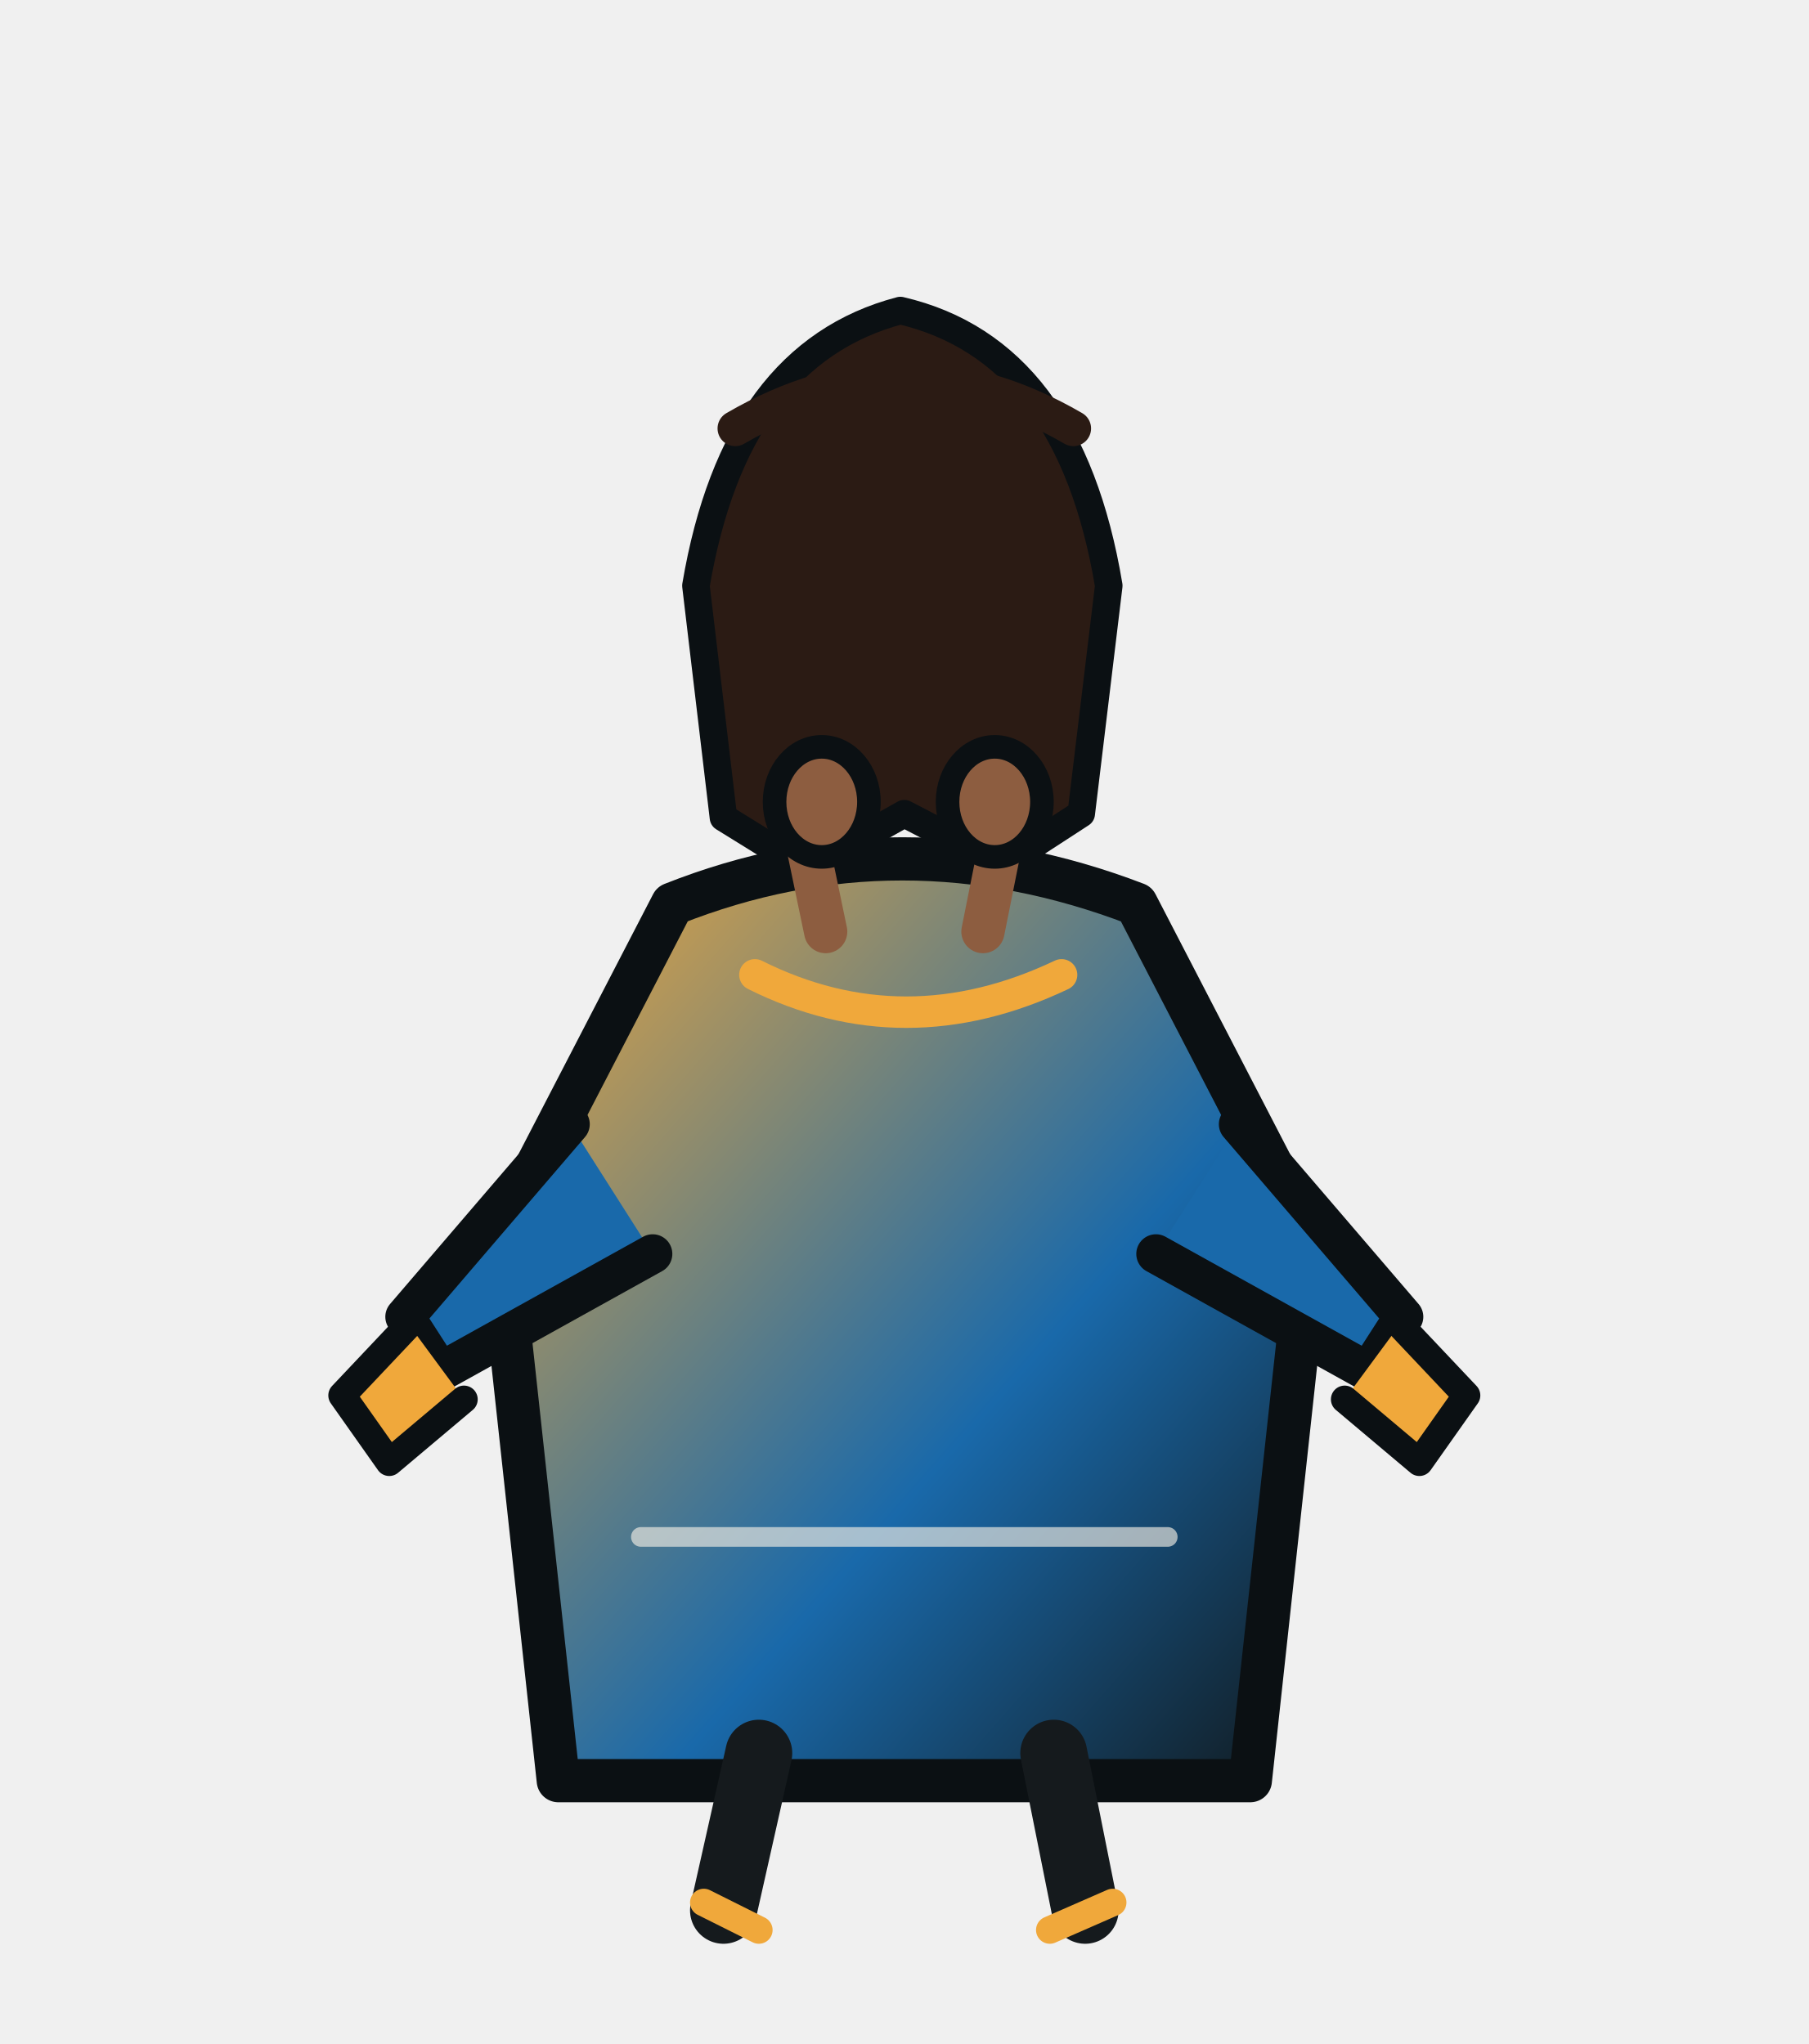
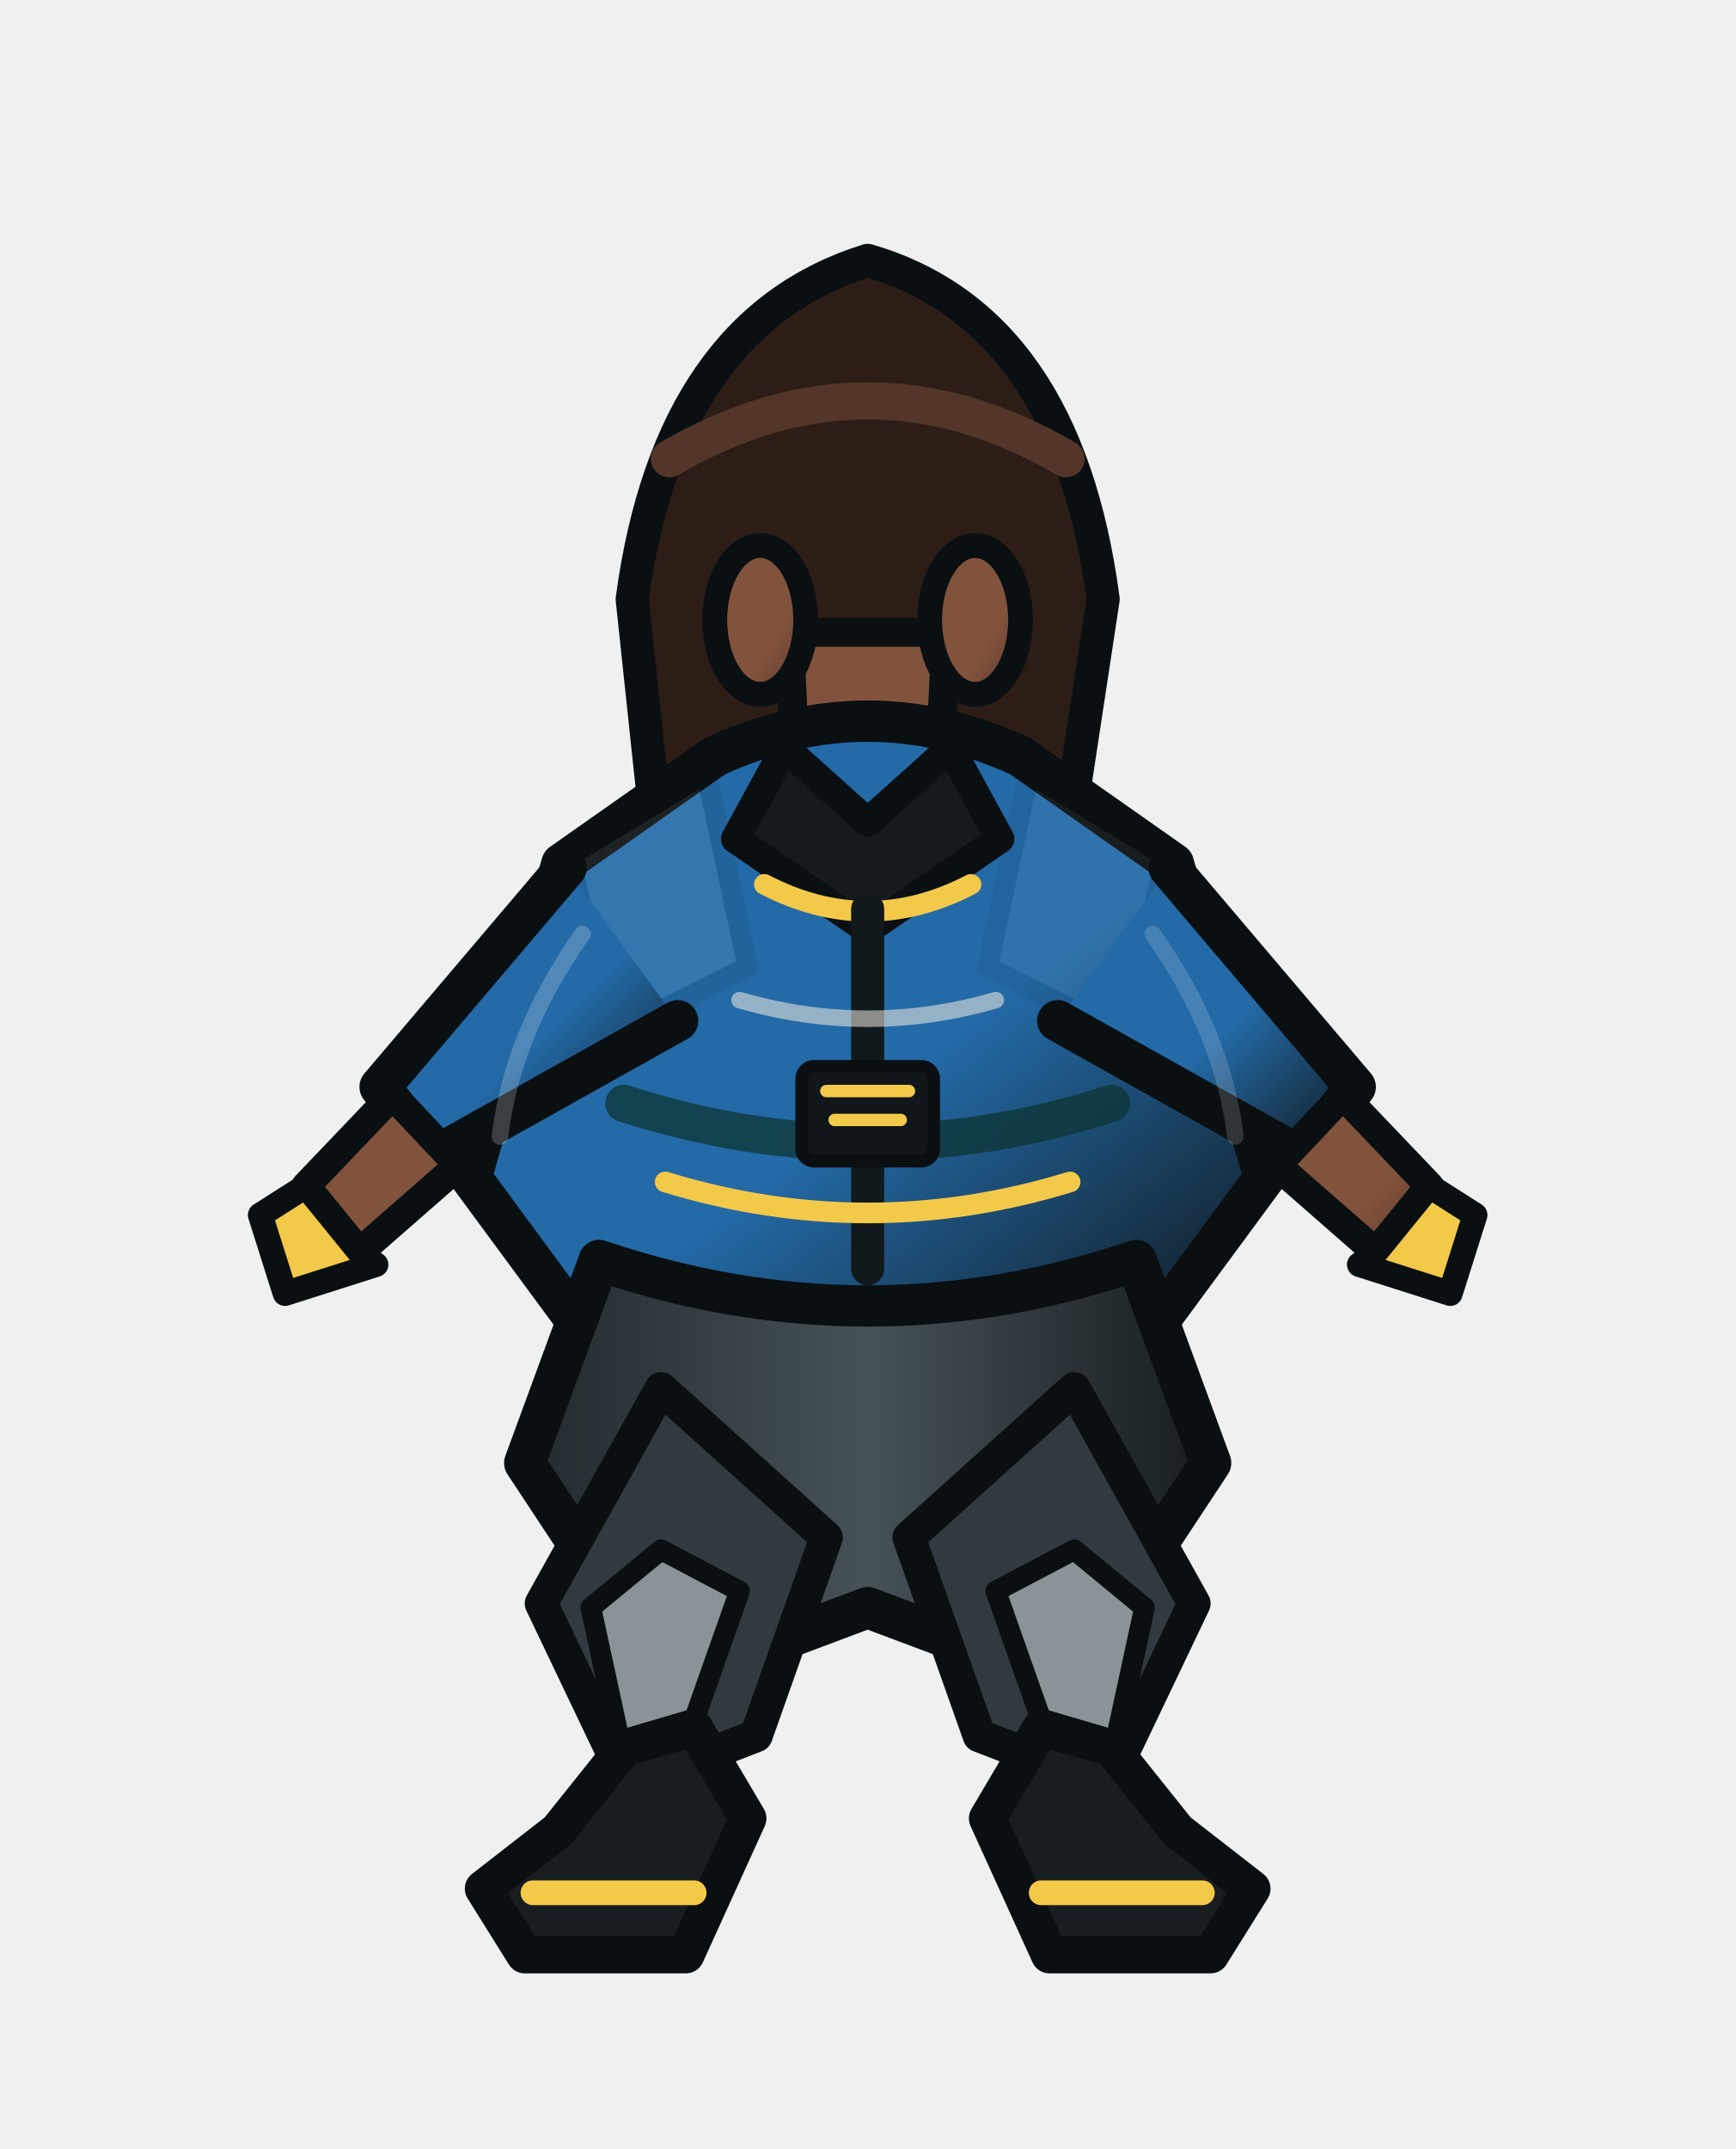
- <svg xmlns="http://www.w3.org/2000/svg" width="460" height="520" viewBox="0 0 460 520">
+ <svg xmlns="http://www.w3.org/2000/svg" width="420" height="520" viewBox="0 0 420 520">
  <defs>
    <linearGradient id="j" x1="0" y1="0" x2="1" y2="1">
-       <stop stop-color="#f0a83b" />
-       <stop offset=".6" stop-color="#1969aa" />
-       <stop offset="1" stop-color="#11181b" />
+       <stop stop-color="#236aa7" />
+       <stop offset=".56" stop-color="#236aa7" />
+       <stop offset="1" stop-color="#101619" />
+     </linearGradient>
+     <linearGradient id="pants" x1="0" y1="0" x2="1" y2="0">
+       <stop stop-color="#222a2e" />
+       <stop offset=".5" stop-color="#465158" />
+       <stop offset="1" stop-color="#171d20" />
+     </linearGradient>
+     <linearGradient id="skin" x1="0" y1="0" x2="1" y2="1">
+       <stop stop-color="#81523c" />
+       <stop offset=".65" stop-color="#81523c" />
+       <stop offset="1" stop-color="#5e392b" />
    </linearGradient>
  </defs>
-   <g stroke="#0b1013" stroke-linecap="round" stroke-linejoin="round">
-     <path d="M177 149Q187 90 229 79Q272 89 282 149L275 207L255 220L230 207L205 221L184 208Z" fill="#2b1b14" stroke-width="7" />
-     <path d="M187 109Q230 84 273 109" fill="none" stroke="#2b1b14" stroke-width="9" />
-     <path d="M171 230Q229 207 289 230L333 315L318 453H142L127 315Z" fill="url(#j)" stroke-width="11" />
-     <path d="M145 286L103 335L112 349L166 319M315 286L357 335L348 349L294 319" fill="#1969aa" stroke-width="10" />
-     <path d="M104 337L87 355L99 372L118 356M356 337L373 355L361 372L342 356" fill="#f0a83b" stroke-width="7" />
-     <path d="M192 248Q230 267 270 248" fill="none" stroke="#f0a83b" stroke-width="8" />
-     <path d="M163 391H297" stroke="#f1ede4" stroke-width="5" opacity=".65" />
-     <path d="M193 446L184 486M268 446L276 486" stroke="#151a1d" stroke-width="17" />
-     <path d="M179 484L193 491M267 491L283 484" stroke="#f0a83b" stroke-width="7" />
-     <path d="M205 213L210 237M255 212L250 237" stroke="#8d5d40" stroke-width="11" />
-     <ellipse cx="209" cy="204" rx="12" ry="14" fill="#8d5d40" stroke-width="6" />
-     <ellipse cx="253" cy="204" rx="12" ry="14" fill="#8d5d40" stroke-width="6" />
+   <g stroke="#0a0f12" stroke-linecap="round" stroke-linejoin="round">
+     <path d="M153 145Q162 78 210 63Q258 77 267 145L260 191L240 211L211 199L181 212L158 192Z" fill="#2c1d16" stroke-width="8" />
+     <path d="M162 111Q210 83 258 111" fill="none" stroke="#54352a" stroke-width="9" />
+     <path d="M191 153L193 195Q210 209 227 195L229 153Z" fill="url(#skin)" stroke-width="7" />
+     <ellipse cx="184" cy="150" rx="11" ry="18" fill="url(#skin)" stroke-width="6" />
+     <ellipse cx="236" cy="150" rx="11" ry="18" fill="url(#skin)" stroke-width="6" />
+     <path d="M173 183Q210 166 247 183L284 209L306 285L278 323L142 323L114 285L136 209Z" fill="url(#j)" stroke-width="10" />
+     <path d="M138 207L171 187L181 234L147 251Z" fill="#ffffff" opacity=".08" stroke-width="5" />
+     <path d="M282 207L249 187L239 234L273 251Z" fill="#ffffff" opacity=".06" stroke-width="5" />
+     <path d="M190 181L210 199L230 181L242 203L210 225L178 203Z" fill="#151b1d" stroke-width="7" />
+     <path d="M185 214Q210 227 235 214" fill="none" stroke="#f3c94a" stroke-width="5" />
+     <path d="M137 210L92 263L105 280L164 247" fill="url(#j)" stroke-width="10" />
+     <path d="M283 210L328 263L315 280L256 247" fill="url(#j)" stroke-width="10" />
+     <path d="M95 265L74 287L87 303L111 282Z" fill="url(#skin)" stroke-width="7" />
+     <path d="M325 265L346 287L333 303L309 282Z" fill="url(#skin)" stroke-width="7" />
+     <path d="M74 287L63 294L69 313L91 306L87 303Z" fill="#f3c94a" stroke-width="6" />
+     <path d="M346 287L357 294L351 313L329 306L333 303Z" fill="#f3c94a" stroke-width="6" />
+     <path d="M210 220V307" stroke="#11191c" stroke-width="8" />
+     <path d="M151 267Q210 286 269 267" fill="none" stroke="#0c3433" stroke-width="9" opacity=".75" />
+     <path d="M161 286Q210 301 259 286" fill="none" stroke="#f3c94a" stroke-width="5" />
+     <path d="M179 242Q210 251 241 242" fill="none" stroke="#f2ede1" stroke-width="4" opacity=".55" />
+     <rect x="194" y="258" width="32" height="23" rx="3" fill="#101619" stroke-width="3" />
+     <path d="M200 264H220M202 271H218" stroke="#f3c94a" stroke-width="3" />
+     <path d="M145 305Q210 327 275 305L293 354L258 407L210 389L162 407L127 354Z" fill="url(#pants)" stroke-width="10" />
+     <path d="M160 336L131 388L152 432L183 420L200 372Z" fill="#313a40" stroke-width="8" />
+     <path d="M260 336L289 388L268 432L237 420L220 372Z" fill="#313a40" stroke-width="8" />
+     <path d="M143 389L160 375L179 385L167 419L151 426Z" fill="#8a9498" stroke-width="5" />
+     <path d="M277 389L260 375L241 385L253 419L269 426Z" fill="#8a9498" stroke-width="5" />
+     <path d="M151 423L168 418L181 440L166 473L127 473L117 457L135 443Z" fill="#171d20" stroke-width="9" />
+     <path d="M269 423L252 418L239 440L254 473L293 473L303 457L285 443Z" fill="#171d20" stroke-width="9" />
+     <path d="M129 458H168M252 458H291" stroke="#f3c94a" stroke-width="6" />
+     <path d="M141 226Q124 250 121 275" fill="none" stroke="#ffffff" stroke-width="4" opacity=".2" />
+     <path d="M279 226Q296 250 299 275" fill="none" stroke="#ffffff" stroke-width="4" opacity=".16" />
  </g>
</svg>
